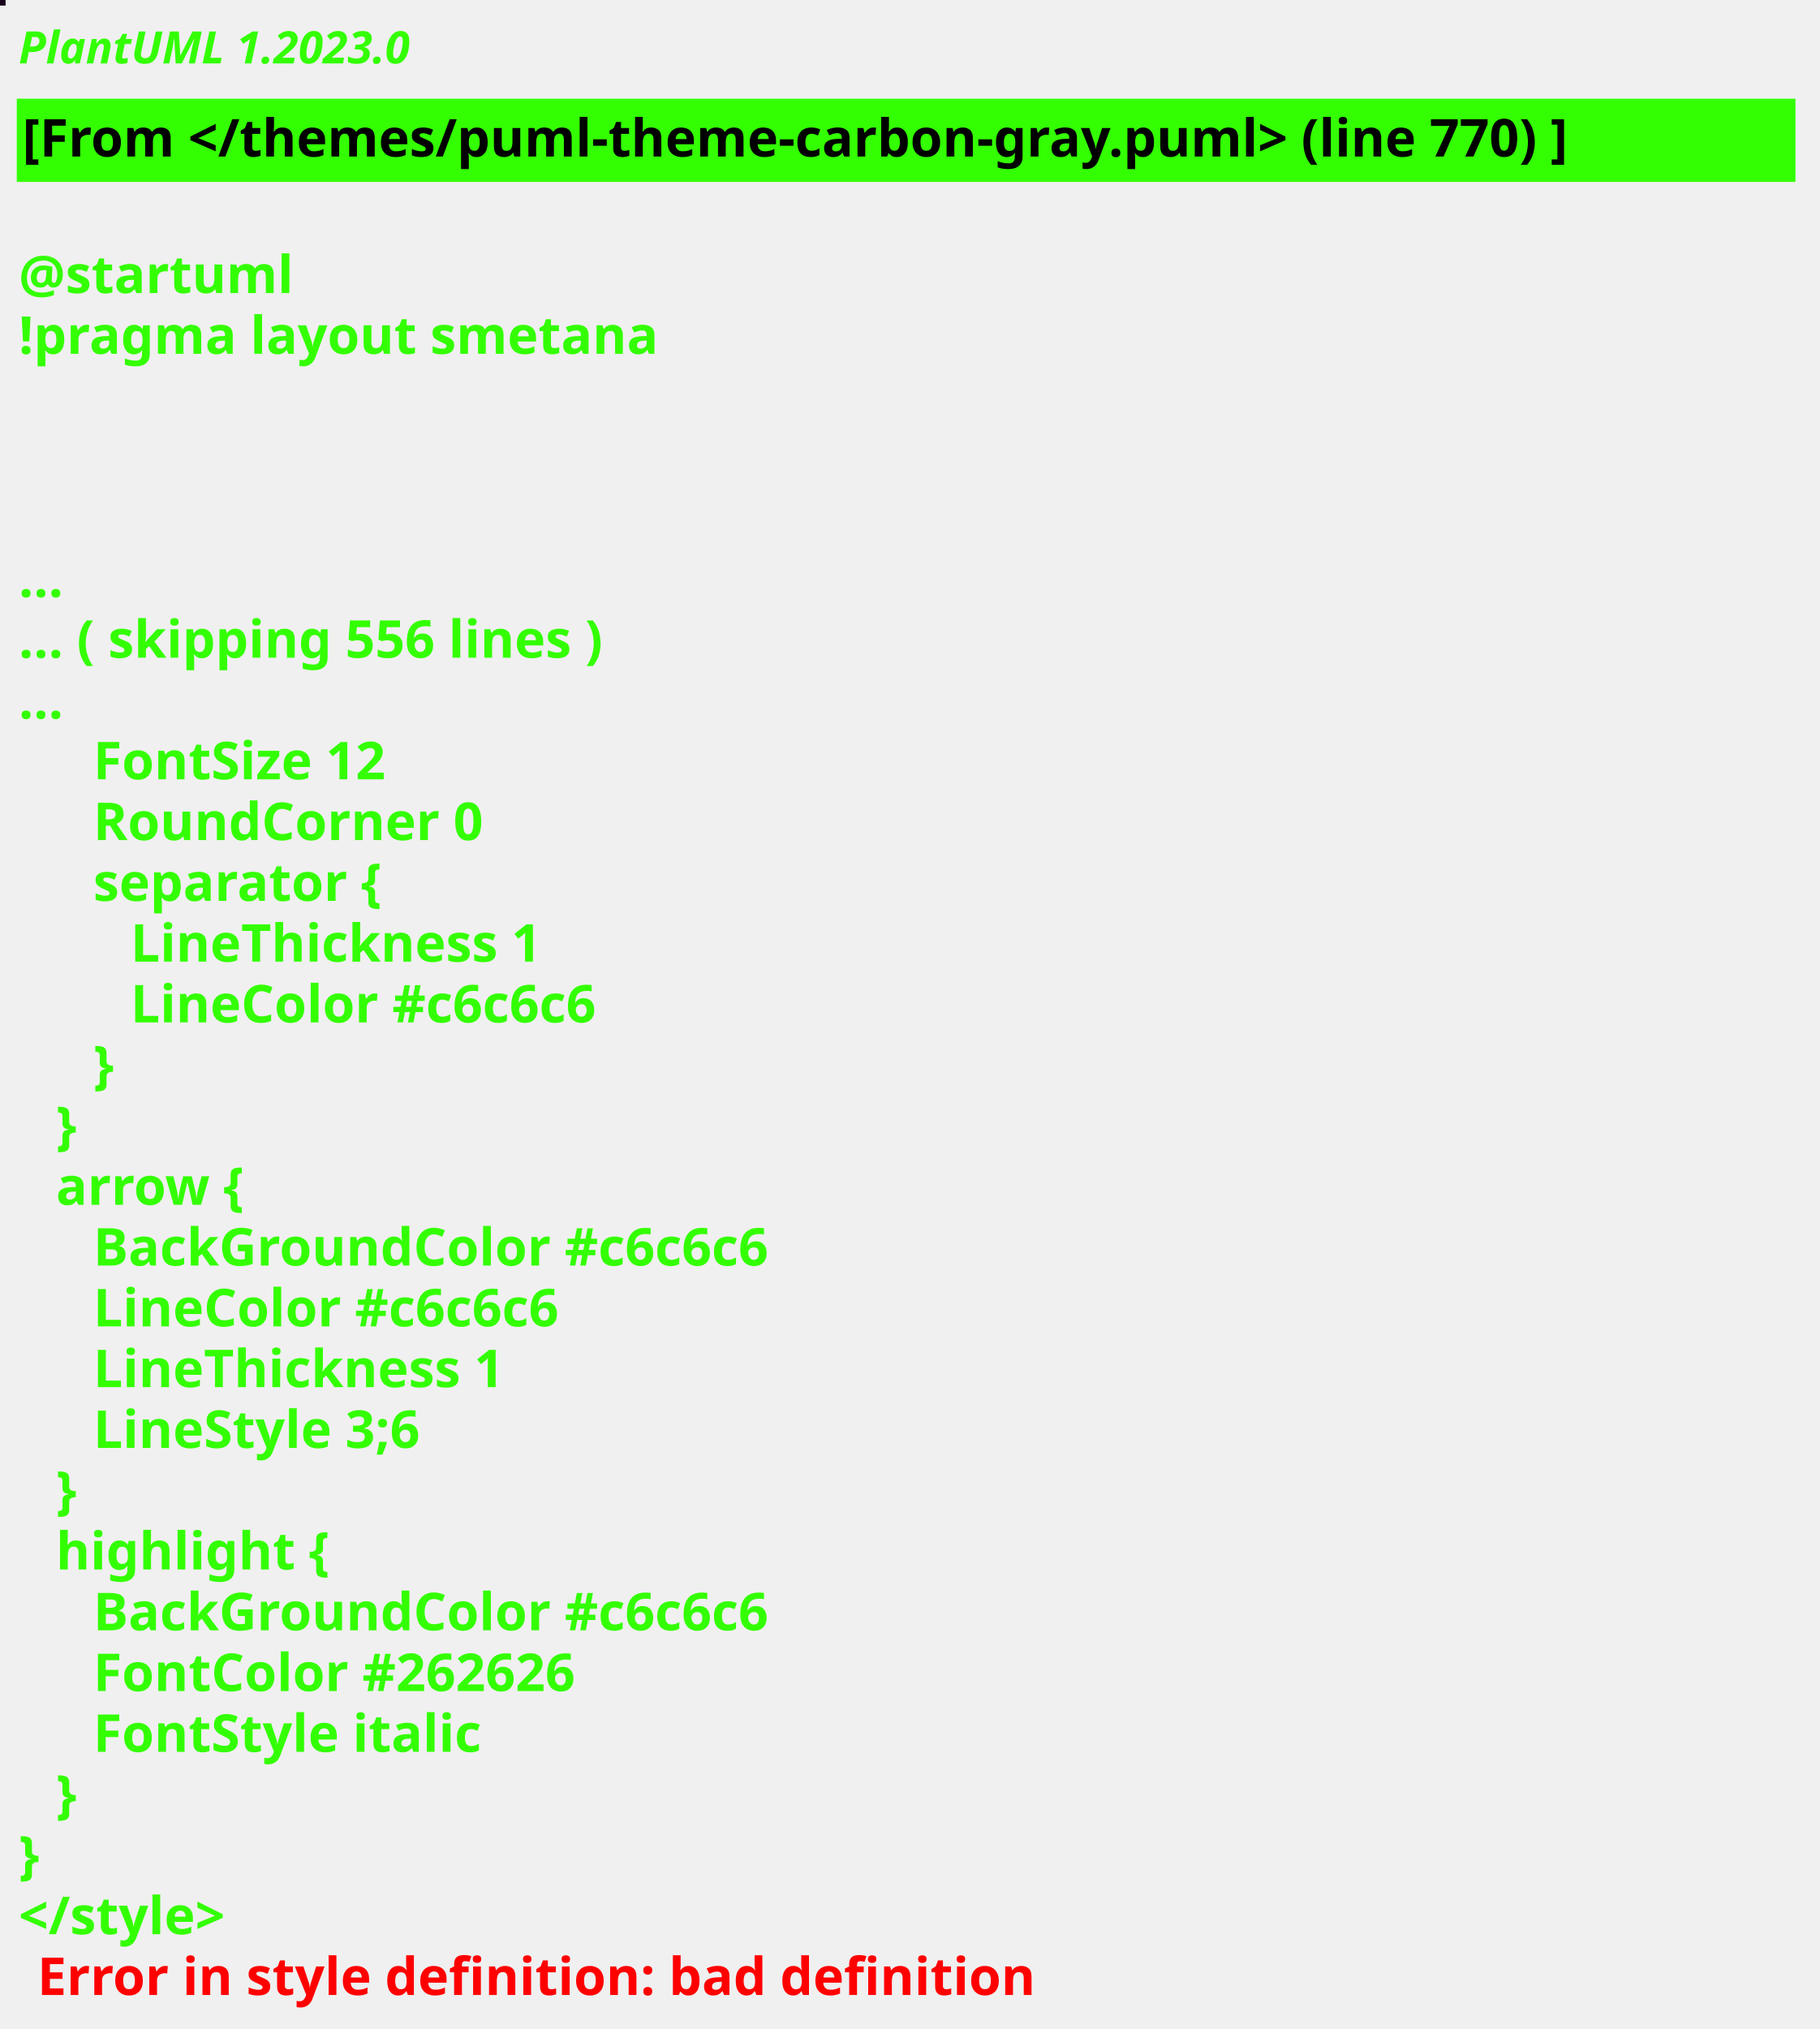
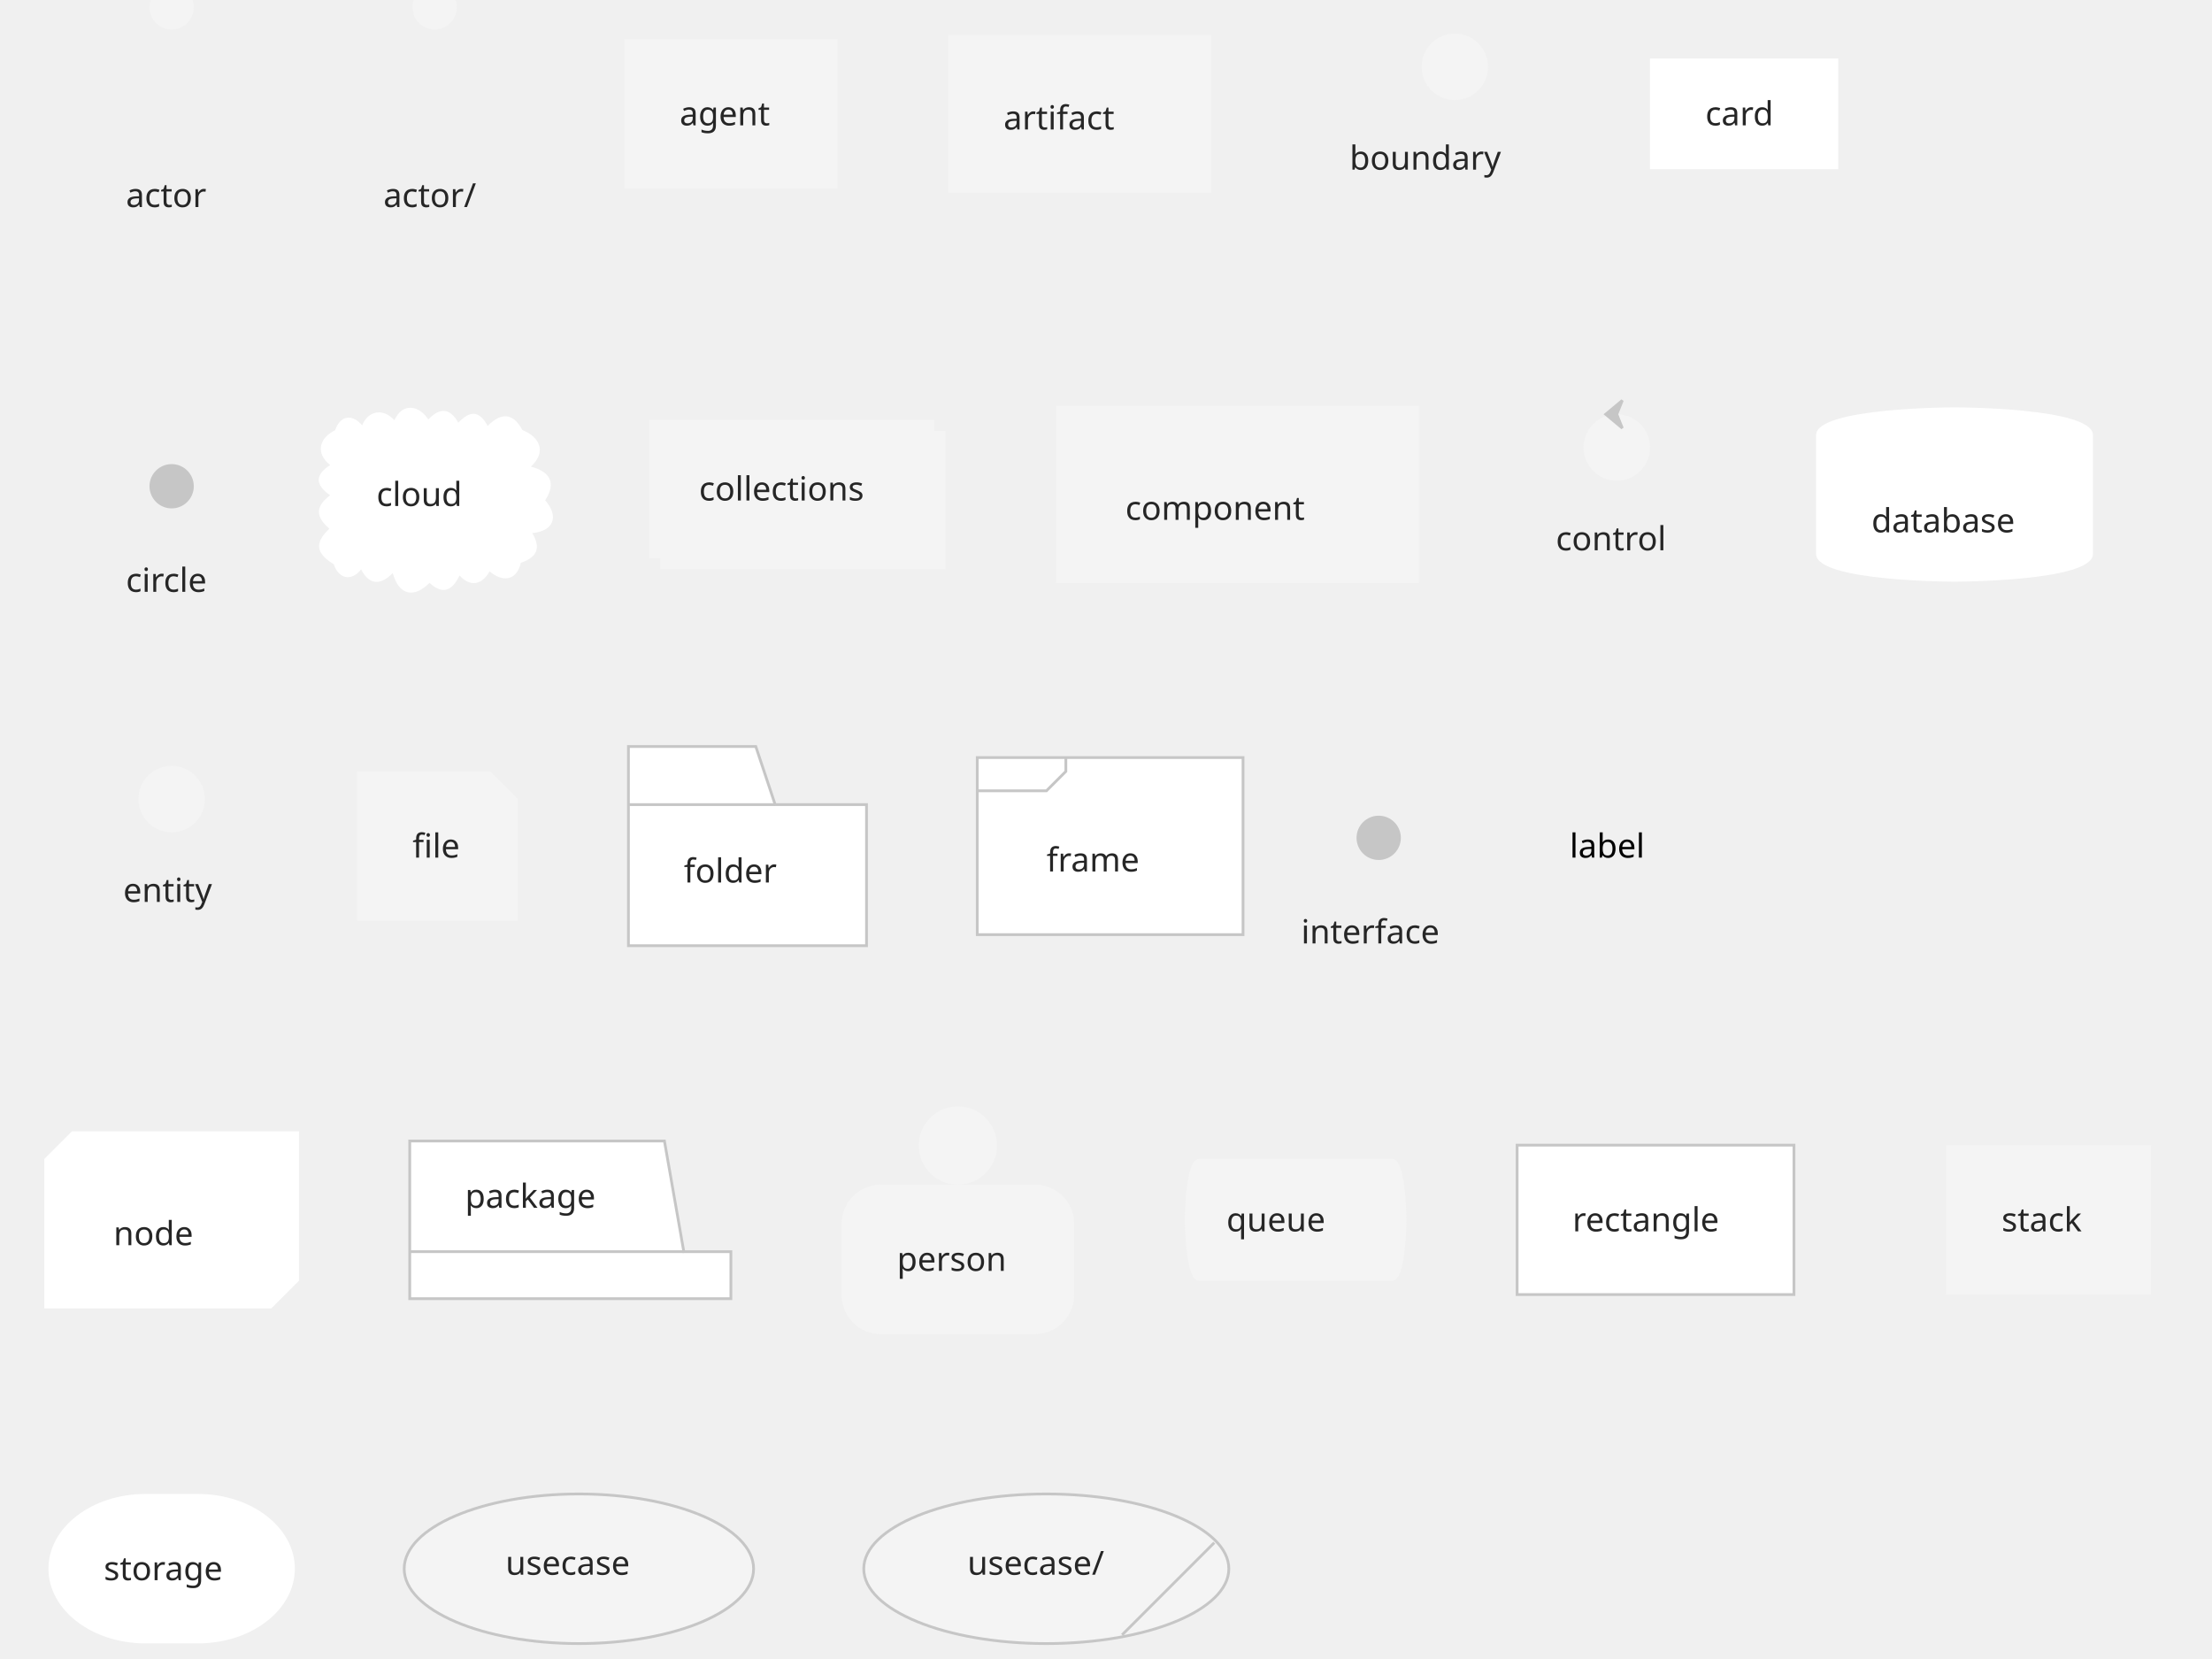
- <svg xmlns="http://www.w3.org/2000/svg" contentStyleType="text/css" height="544px" preserveAspectRatio="none" style="width:488px;height:544px;background:#000000;" version="1.1" viewBox="0 0 488 544" width="488px" zoomAndPan="magnify">
-   <defs />
+ <svg xmlns="http://www.w3.org/2000/svg" contentStyleType="text/css" height="599px" preserveAspectRatio="none" style="width:799px;height:599px;" version="1.1" viewBox="0 0 799 599" width="799px" zoomAndPan="magnify">
+   <defs>
+     <linearGradient id="g16jini25miatw0" x1="50%" x2="50%" y1="0%" y2="100%">
+       <stop offset="0%" stop-color="#F4F4F4" />
+       <stop offset="100%" stop-color="#F4F4F4" />
+     </linearGradient>
+   </defs>
  <g>
-     <rect fill="#180219" height="1" style="stroke:#180219;stroke-width:1.0;" width="1" x="0" y="0" />
-     <text fill="#33FF02" font-family="sans-serif" font-size="12" font-style="italic" font-weight="bold" lengthAdjust="spacing" textLength="127" x="5" y="17">PlantUML 1.2023.0</text>
-     <rect fill="#33FF02" height="21.297" style="stroke:#33FF02;stroke-width:1.0;" width="476" x="5" y="26.969" />
-     <text fill="#000000" font-family="sans-serif" font-size="14" font-weight="bold" lengthAdjust="spacing" textLength="474" x="6" y="41.969">[From &lt;/themes/puml-theme-carbon-gray.puml&gt; (line 770) ]</text>
-     <text fill="#33FF02" font-family="sans-serif" font-size="14" font-weight="bold" lengthAdjust="spacing" textLength="5" x="5" y="62.266"> </text>
-     <text fill="#33FF02" font-family="sans-serif" font-size="14" font-weight="bold" lengthAdjust="spacing" textLength="79" x="5" y="78.562">@startuml</text>
-     <text fill="#33FF02" font-family="sans-serif" font-size="14" font-weight="bold" lengthAdjust="spacing" textLength="190" x="5" y="94.859">!pragma layout smetana</text>
-     <text fill="#33FF02" font-family="sans-serif" font-size="14" font-weight="bold" lengthAdjust="spacing" textLength="5" x="5" y="111.156"> </text>
-     <text fill="#33FF02" font-family="sans-serif" font-size="14" font-weight="bold" lengthAdjust="spacing" textLength="5" x="5" y="127.453"> </text>
-     <text fill="#33FF02" font-family="sans-serif" font-size="14" font-weight="bold" lengthAdjust="spacing" textLength="5" x="5" y="143.75"> </text>
-     <text fill="#33FF02" font-family="sans-serif" font-size="14" font-weight="bold" lengthAdjust="spacing" textLength="15" x="5" y="160.047">...</text>
-     <text fill="#33FF02" font-family="sans-serif" font-size="14" font-weight="bold" lengthAdjust="spacing" textLength="185" x="5" y="176.344">... ( skipping 556 lines )</text>
-     <text fill="#33FF02" font-family="sans-serif" font-size="14" font-weight="bold" lengthAdjust="spacing" textLength="15" x="5" y="192.641">...</text>
-     <text fill="#33FF02" font-family="sans-serif" font-size="14" font-weight="bold" lengthAdjust="spacing" textLength="93" x="25" y="208.938">FontSize 12</text>
-     <text fill="#33FF02" font-family="sans-serif" font-size="14" font-weight="bold" lengthAdjust="spacing" textLength="120" x="25" y="225.234">RoundCorner 0</text>
-     <text fill="#33FF02" font-family="sans-serif" font-size="14" font-weight="bold" lengthAdjust="spacing" textLength="92" x="25" y="241.531">separator {</text>
-     <text fill="#33FF02" font-family="sans-serif" font-size="14" font-weight="bold" lengthAdjust="spacing" textLength="128" x="35" y="257.828">LineThickness 1</text>
-     <text fill="#33FF02" font-family="sans-serif" font-size="14" font-weight="bold" lengthAdjust="spacing" textLength="149" x="35" y="274.125">LineColor #c6c6c6</text>
-     <text fill="#33FF02" font-family="sans-serif" font-size="14" font-weight="bold" lengthAdjust="spacing" textLength="10" x="25" y="290.422">}</text>
-     <text fill="#33FF02" font-family="sans-serif" font-size="14" font-weight="bold" lengthAdjust="spacing" textLength="10" x="15" y="306.719">}</text>
-     <text fill="#33FF02" font-family="sans-serif" font-size="14" font-weight="bold" lengthAdjust="spacing" textLength="62" x="15" y="323.016">arrow {</text>
-     <text fill="#33FF02" font-family="sans-serif" font-size="14" font-weight="bold" lengthAdjust="spacing" textLength="212" x="25" y="339.312">BackGroundColor #c6c6c6</text>
-     <text fill="#33FF02" font-family="sans-serif" font-size="14" font-weight="bold" lengthAdjust="spacing" textLength="149" x="25" y="355.609">LineColor #c6c6c6</text>
-     <text fill="#33FF02" font-family="sans-serif" font-size="14" font-weight="bold" lengthAdjust="spacing" textLength="128" x="25" y="371.906">LineThickness 1</text>
-     <text fill="#33FF02" font-family="sans-serif" font-size="14" font-weight="bold" lengthAdjust="spacing" textLength="103" x="25" y="388.203">LineStyle 3;6</text>
-     <text fill="#33FF02" font-family="sans-serif" font-size="14" font-weight="bold" lengthAdjust="spacing" textLength="10" x="15" y="404.5">}</text>
-     <text fill="#33FF02" font-family="sans-serif" font-size="14" font-weight="bold" lengthAdjust="spacing" textLength="83" x="15" y="420.797">highlight {</text>
-     <text fill="#33FF02" font-family="sans-serif" font-size="14" font-weight="bold" lengthAdjust="spacing" textLength="212" x="25" y="437.094">BackGroundColor #c6c6c6</text>
-     <text fill="#33FF02" font-family="sans-serif" font-size="14" font-weight="bold" lengthAdjust="spacing" textLength="154" x="25" y="453.391">FontColor #262626</text>
-     <text fill="#33FF02" font-family="sans-serif" font-size="14" font-weight="bold" lengthAdjust="spacing" textLength="115" x="25" y="469.688">FontStyle italic</text>
-     <text fill="#33FF02" font-family="sans-serif" font-size="14" font-weight="bold" lengthAdjust="spacing" textLength="10" x="15" y="485.984">}</text>
-     <text fill="#33FF02" font-family="sans-serif" font-size="14" font-weight="bold" lengthAdjust="spacing" textLength="10" x="5" y="502.281">}</text>
-     <text fill="#33FF02" font-family="sans-serif" font-size="14" font-weight="bold" lengthAdjust="spacing" text-decoration="wavy underline" textLength="67" x="5" y="518.578">&lt;/style&gt;</text>
-     <text fill="#FF0000" font-family="sans-serif" font-size="14" font-weight="bold" lengthAdjust="spacing" textLength="300" x="10" y="534.875">Error in style definition: bad definition</text>
+     <g id="elem_actor">
+       <ellipse cx="62" cy="2.639" fill="url(#g16jini25miatw0)" rx="8" ry="8" style="stroke:#C6C6C6;stroke-width:0.0;" />
+       <path d="M62,10.639 L62,37.639 M49,18.639 L75,18.639 M62,37.639 L49,52.639 M62,37.639 L75,52.639 " fill="none" style="stroke:#C6C6C6;stroke-width:0.0;" />
+       <text fill="#262626" font-family="&quot;IBM Plex Sans, Noto Sans, Verdana&quot;" font-size="12" lengthAdjust="spacing" textLength="33" x="45.5" y="74.777">actor</text>
+     </g>
+     <g id="elem_actor/">
+       <ellipse cx="157" cy="2.639" fill="url(#g16jini25miatw0)" rx="8" ry="8" style="stroke:#C6C6C6;stroke-width:0.0;" />
+       <line style="stroke:#C6C6C6;stroke-width:0.0;" x1="155.056" x2="164.76" y1="10.399" y2="0.695" />
+       <path d="M157,10.639 L157,37.639 M144,18.639 L170,18.639 M157,37.639 L144,52.639 M157,37.639 L170,52.639 " fill="none" style="stroke:#C6C6C6;stroke-width:0.0;" />
+       <text fill="#262626" font-family="&quot;IBM Plex Sans, Noto Sans, Verdana&quot;" font-size="12" lengthAdjust="spacing" textLength="37" x="138.5" y="74.777">actor/</text>
+     </g>
+     <g id="elem_agent">
+       <rect fill="#F4F4F4" height="53.969" style="stroke:#C6C6C6;stroke-width:0.0;" width="77" x="225.5" y="14.139" />
+       <text fill="#262626" font-family="&quot;IBM Plex Sans, Noto Sans, Verdana&quot;" font-size="12" lengthAdjust="spacing" textLength="37" x="245.5" y="45.277">agent</text>
+     </g>
+     <g id="elem_artifact">
+       <rect fill="#F4F4F4" height="56.969" style="stroke:#C6C6C6;stroke-width:0.0;" width="95" x="342.5" y="12.639" />
+       <polygon fill="#F4F4F4" points="420.5,17.639,420.5,31.639,432.5,31.639,432.5,23.639,426.5,17.639,420.5,17.639" style="stroke:#C6C6C6;stroke-width:0.0;" />
+       <line style="stroke:#C6C6C6;stroke-width:0.0;" x1="426.5" x2="426.5" y1="17.639" y2="23.639" />
+       <line style="stroke:#C6C6C6;stroke-width:0.0;" x1="432.5" x2="426.5" y1="23.639" y2="23.639" />
+       <text fill="#262626" font-family="&quot;IBM Plex Sans, Noto Sans, Verdana&quot;" font-size="12" lengthAdjust="spacing" textLength="45" x="362.5" y="46.777">artifact</text>
+     </g>
+     <g id="elem_boundary">
+       <path d="M496.5,12.139 L496.5,36.139 M496.5,24.139 L513.5,24.139 " fill="none" style="stroke:#C6C6C6;stroke-width:0.0;" />
+       <ellipse cx="525.5" cy="24.139" fill="url(#g16jini25miatw0)" rx="12" ry="12" style="stroke:#C6C6C6;stroke-width:0.0;" />
+       <text fill="#262626" font-family="&quot;IBM Plex Sans, Noto Sans, Verdana&quot;" font-size="12" lengthAdjust="spacing" textLength="59" x="487.5" y="61.277">boundary</text>
+     </g>
+     <g id="elem_card">
+       <rect fill="#FFFFFF" height="39.969" style="stroke:#C6C6C6;stroke-width:0.0;" width="68" x="596" y="21.139" />
+       <text fill="#262626" font-family="&quot;IBM Plex Sans, Noto Sans, Verdana&quot;" font-size="12" lengthAdjust="spacing" textLength="28" x="616" y="45.277">card</text>
+     </g>
+     <g id="elem_circle">
+       <ellipse cx="62" cy="175.639" fill="#C6C6C6" rx="8" ry="8" style="stroke:#C6C6C6;stroke-width:0.0;" />
+       <text fill="#262626" font-family="&quot;IBM Plex Sans, Noto Sans, Verdana&quot;" font-size="12" lengthAdjust="spacing" textLength="33" x="45.5" y="213.777">circle</text>
+     </g>
+     <g id="elem_cloud">
+       <path d="M121.058,155.381 C122.929,150.007 127.208,149.418 130.805,153.625 C133.13,148.066 138.613,147.484 142.478,151.806 C145.391,145.186 151.53,146.491 154.711,151.525 C158.768,147.206 162.539,147.247 165.549,152.688 C169.727,148.29 173.096,148.127 176.15,153.863 C180.879,149.054 185.268,148.903 188.685,155.326 C194.954,157.802 197.548,163.259 191.756,168.538 C198.513,170.33 201.101,174.257 196.924,180.697 C201.966,186.524 200.1,191.788 192.268,192.565 C195.524,198.039 193.905,201.307 188.127,203.292 C186.59,210.042 181.283,210.221 176.851,206.373 C174.163,211.192 169.957,212.232 166.002,207.869 C163.464,213.133 160.105,215.108 155.146,210.543 C149.362,216.35 143.969,214.833 141.862,206.97 C137.711,211.344 133.405,211.581 130.448,205.648 C126.91,210.212 122.267,209.047 120.561,203.801 C114.289,200.042 113.348,196.18 118.995,190.966 C113.951,186.708 113.845,182.944 119.247,178.905 C113.99,175.233 113.528,171.648 119.266,167.995 C113.77,163.596 115.372,158.191 121.058,155.381 " fill="#FFFFFF" style="stroke:#C6C6C6;stroke-width:0.0;" />
+       <text fill="#262626" font-family="&quot;IBM Plex Sans, Noto Sans, Verdana&quot;" font-size="12" lengthAdjust="spacing" textLength="34" x="136" y="182.777">cloud</text>
+     </g>
+     <g id="elem_collections">
+       <rect fill="url(#g16jini25miatw0)" height="49.969" style="stroke:#C6C6C6;stroke-width:0.0;" width="103" x="238.5" y="155.639" />
+       <rect fill="url(#g16jini25miatw0)" height="49.969" style="stroke:#C6C6C6;stroke-width:0.0;" width="103" x="234.5" y="151.639" />
+       <text fill="#262626" font-family="&quot;IBM Plex Sans, Noto Sans, Verdana&quot;" font-size="12" lengthAdjust="spacing" textLength="67" x="252.5" y="180.777">collections</text>
+     </g>
+     <g id="elem_component">
+       <rect fill="#F4F4F4" height="63.969" style="stroke:#C6C6C6;stroke-width:0.0;" width="131" x="381.5" y="146.639" />
+       <rect fill="#F4F4F4" height="10" style="stroke:#C6C6C6;stroke-width:0.0;" width="15" x="492.5" y="151.639" />
+       <rect fill="#F4F4F4" height="2" style="stroke:#C6C6C6;stroke-width:0.0;" width="4" x="490.5" y="153.639" />
+       <rect fill="#F4F4F4" height="2" style="stroke:#C6C6C6;stroke-width:0.0;" width="4" x="490.5" y="157.639" />
+       <text fill="#262626" font-family="&quot;IBM Plex Sans, Noto Sans, Verdana&quot;" font-size="12" lengthAdjust="spacing" textLength="71" x="406.5" y="187.777">component</text>
+     </g>
+     <g id="elem_control">
+       <ellipse cx="584" cy="161.639" fill="url(#g16jini25miatw0)" rx="12" ry="12" style="stroke:#C6C6C6;stroke-width:0.0;" />
+       <polygon fill="#C6C6C6" points="580,149.639,586,144.639,584,149.639,586,154.639,580,149.639" style="stroke:#C6C6C6;stroke-width:1.0;" />
+       <text fill="#262626" font-family="&quot;IBM Plex Sans, Noto Sans, Verdana&quot;" font-size="12" lengthAdjust="spacing" textLength="44" x="562" y="198.777">control</text>
+     </g>
+     <g id="elem_database">
+       <path d="M656,157.139 C656,147.139 706,147.139 706,147.139 C706,147.139 756,147.139 756,157.139 L756,200.107 C756,210.107 706,210.107 706,210.107 C706,210.107 656,210.107 656,200.107 L656,157.139 " fill="#FFFFFF" style="stroke:#C6C6C6;stroke-width:0.0;" />
+       <path d="M656,157.139 C656,167.139 706,167.139 706,167.139 C706,167.139 756,167.139 756,157.139 " fill="none" style="stroke:#C6C6C6;stroke-width:0.0;" />
+       <text fill="#262626" font-family="&quot;IBM Plex Sans, Noto Sans, Verdana&quot;" font-size="12" lengthAdjust="spacing" textLength="60" x="676" y="192.277">database</text>
+     </g>
+     <g id="elem_entity">
+       <ellipse cx="62" cy="288.639" fill="url(#g16jini25miatw0)" rx="12" ry="12" style="stroke:#C6C6C6;stroke-width:0.0;" />
+       <line style="stroke:#C6C6C6;stroke-width:0.0;" x1="50" x2="74" y1="302.639" y2="302.639" />
+       <text fill="#262626" font-family="&quot;IBM Plex Sans, Noto Sans, Verdana&quot;" font-size="12" lengthAdjust="spacing" textLength="35" x="44.5" y="325.777">entity</text>
+     </g>
+     <g id="elem_file">
+       <polygon fill="url(#g16jini25miatw0)" points="129,278.639,129,332.607,187,332.607,187,288.639,177,278.639,129,278.639" style="stroke:#C6C6C6;stroke-width:0.0;" />
+       <path d="M177,278.639 L177,288.639 L187,288.639 " fill="url(#g16jini25miatw0)" style="stroke:#C6C6C6;stroke-width:0.0;" />
+       <text fill="#262626" font-family="&quot;IBM Plex Sans, Noto Sans, Verdana&quot;" font-size="12" lengthAdjust="spacing" textLength="18" x="149" y="309.777">file</text>
+     </g>
+     <g id="elem_folder">
+       <polygon fill="#FFFFFF" points="227,269.639,273,269.639,280,290.639,313,290.639,313,341.607,227,341.607,227,269.639" style="stroke:#C6C6C6;stroke-width:1.0;" />
+       <line style="stroke:#C6C6C6;stroke-width:1.0;" x1="227" x2="280" y1="290.639" y2="290.639" />
+       <text fill="#262626" font-family="&quot;IBM Plex Sans, Noto Sans, Verdana&quot;" font-size="12" lengthAdjust="spacing" textLength="36" x="247" y="318.777">folder</text>
+     </g>
+     <g id="elem_frame">
+       <rect fill="#FFFFFF" height="63.969" style="stroke:#C6C6C6;stroke-width:1.0;" width="96" x="353" y="273.639" />
+       <path d="M385,273.639 L385,278.639 L378,285.639 L353,285.639 " fill="none" style="stroke:#C6C6C6;stroke-width:1.0;" />
+       <text fill="#262626" font-family="&quot;IBM Plex Sans, Noto Sans, Verdana&quot;" font-size="12" lengthAdjust="spacing" textLength="36" x="378" y="314.777">frame</text>
+     </g>
+     <g id="elem_interface">
+       <ellipse cx="498" cy="302.639" fill="#C6C6C6" rx="8" ry="8" style="stroke:#C6C6C6;stroke-width:0.0;" />
+       <text fill="#262626" font-family="&quot;IBM Plex Sans, Noto Sans, Verdana&quot;" font-size="12" lengthAdjust="spacing" textLength="56" x="470" y="340.777">interface</text>
+     </g>
+     <g id="elem_label">
+       <text fill="#000000" font-family="&quot;IBM Plex Sans, Noto Sans, Verdana&quot;" font-size="12" lengthAdjust="spacing" textLength="30" x="567" y="309.777">label</text>
+     </g>
+     <g id="elem_node">
+       <polygon fill="#FFFFFF" points="16,418.639,26,408.639,108,408.639,108,462.607,98,472.607,16,472.607,16,418.639" style="stroke:#C6C6C6;stroke-width:0.0;" />
+       <line style="stroke:#C6C6C6;stroke-width:0.0;" x1="98" x2="108" y1="418.639" y2="408.639" />
+       <line style="stroke:#C6C6C6;stroke-width:0.0;" x1="16" x2="98" y1="418.639" y2="418.639" />
+       <line style="stroke:#C6C6C6;stroke-width:0.0;" x1="98" x2="98" y1="418.639" y2="472.607" />
+       <text fill="#262626" font-family="&quot;IBM Plex Sans, Noto Sans, Verdana&quot;" font-size="12" lengthAdjust="spacing" textLength="32" x="41" y="449.777">node</text>
+     </g>
+     <g id="elem_package">
+       <polygon fill="#FFFFFF" points="148,412.139,240,412.139,247,452.107,264,452.107,264,469.107,148,469.107,148,412.139" style="stroke:#C6C6C6;stroke-width:1.0;" />
+       <line style="stroke:#C6C6C6;stroke-width:1.0;" x1="148" x2="247" y1="452.107" y2="452.107" />
+       <text fill="#262626" font-family="&quot;IBM Plex Sans, Noto Sans, Verdana&quot;" font-size="12" lengthAdjust="spacing" textLength="54" x="168" y="436.277">package</text>
+     </g>
+     <g id="elem_person">
+       <ellipse cx="346" cy="413.778" fill="url(#g16jini25miatw0)" rx="14.139" ry="14.139" style="stroke:#C6C6C6;stroke-width:0.0;" />
+       <rect fill="url(#g16jini25miatw0)" height="53.969" rx="14.139" ry="14.139" style="stroke:#C6C6C6;stroke-width:0.0;" width="84" x="304" y="427.917" />
+       <text fill="#262626" font-family="&quot;IBM Plex Sans, Noto Sans, Verdana&quot;" font-size="12" lengthAdjust="spacing" textLength="44" x="324" y="459.056">person</text>
+     </g>
+     <g id="elem_queue">
+       <path d="M433,418.639 L503,418.639 C508,418.639 508,440.623 508,440.623 C508,440.623 508,462.607 503,462.607 L433,462.607 C428,462.607 428,440.623 428,440.623 C428,440.623 428,418.639 433,418.639 " fill="url(#g16jini25miatw0)" style="stroke:#C6C6C6;stroke-width:0.0;" />
+       <path d="M503,418.639 C498,418.639 498,440.623 498,440.623 C498,462.607 503,462.607 503,462.607 " fill="none" style="stroke:#C6C6C6;stroke-width:0.0;" />
+       <text fill="#262626" font-family="&quot;IBM Plex Sans, Noto Sans, Verdana&quot;" font-size="12" lengthAdjust="spacing" textLength="40" x="443" y="444.777">queue</text>
+     </g>
+     <g id="elem_rectangle">
+       <rect fill="#FFFFFF" height="53.969" style="stroke:#C6C6C6;stroke-width:1.0;" width="100" x="548" y="413.639" />
+       <text fill="#262626" font-family="&quot;IBM Plex Sans, Noto Sans, Verdana&quot;" font-size="12" lengthAdjust="spacing" textLength="60" x="568" y="444.777">rectangle</text>
+     </g>
+     <g id="elem_stack">
+       <rect fill="url(#g16jini25miatw0)" height="53.969" style="stroke:none;stroke-width:0.0;" width="74" x="703" y="413.639" />
+       <path d="M688,413.639 L703,413.639 L703,467.607 L777,467.607 L777,413.639 L792,413.639 " fill="none" style="stroke:#C6C6C6;stroke-width:0.0;" />
+       <text fill="#262626" font-family="&quot;IBM Plex Sans, Noto Sans, Verdana&quot;" font-size="12" lengthAdjust="spacing" textLength="34" x="723" y="444.777">stack</text>
+     </g>
+     <g id="elem_storage">
+       <rect fill="#FFFFFF" height="53.969" rx="35" ry="35" style="stroke:#262626;stroke-width:0.0;" width="89" x="17.5" y="539.639" />
+       <text fill="#262626" font-family="&quot;IBM Plex Sans, Noto Sans, Verdana&quot;" font-size="12" lengthAdjust="spacing" textLength="49" x="37.5" y="570.777">storage</text>
+     </g>
+     <g id="elem_usecase">
+       <ellipse cx="209.104" cy="566.658" fill="url(#g16jini25miatw0)" rx="63.104" ry="27.02" style="stroke:#C6C6C6;stroke-width:1.0;" />
+       <text fill="#262626" font-family="&quot;IBM Plex Sans, Noto Sans, Verdana&quot;" font-size="12" lengthAdjust="spacing" textLength="53" x="182.604" y="568.812">usecase</text>
+     </g>
+     <g id="elem_usecase/">
+       <ellipse cx="377.933" cy="566.658" fill="url(#g16jini25miatw0)" rx="65.933" ry="27.02" style="stroke:#C6C6C6;stroke-width:1.0;" />
+       <text fill="#262626" font-family="&quot;IBM Plex Sans, Noto Sans, Verdana&quot;" font-size="12" lengthAdjust="spacing" textLength="57" x="349.433" y="568.812">usecase/</text>
+     </g>
+     <line style="stroke:#C6C6C6;stroke-width:1.0;" x1="438.61" x2="405.304" y1="557.239" y2="590.545" />
  </g>
</svg>
